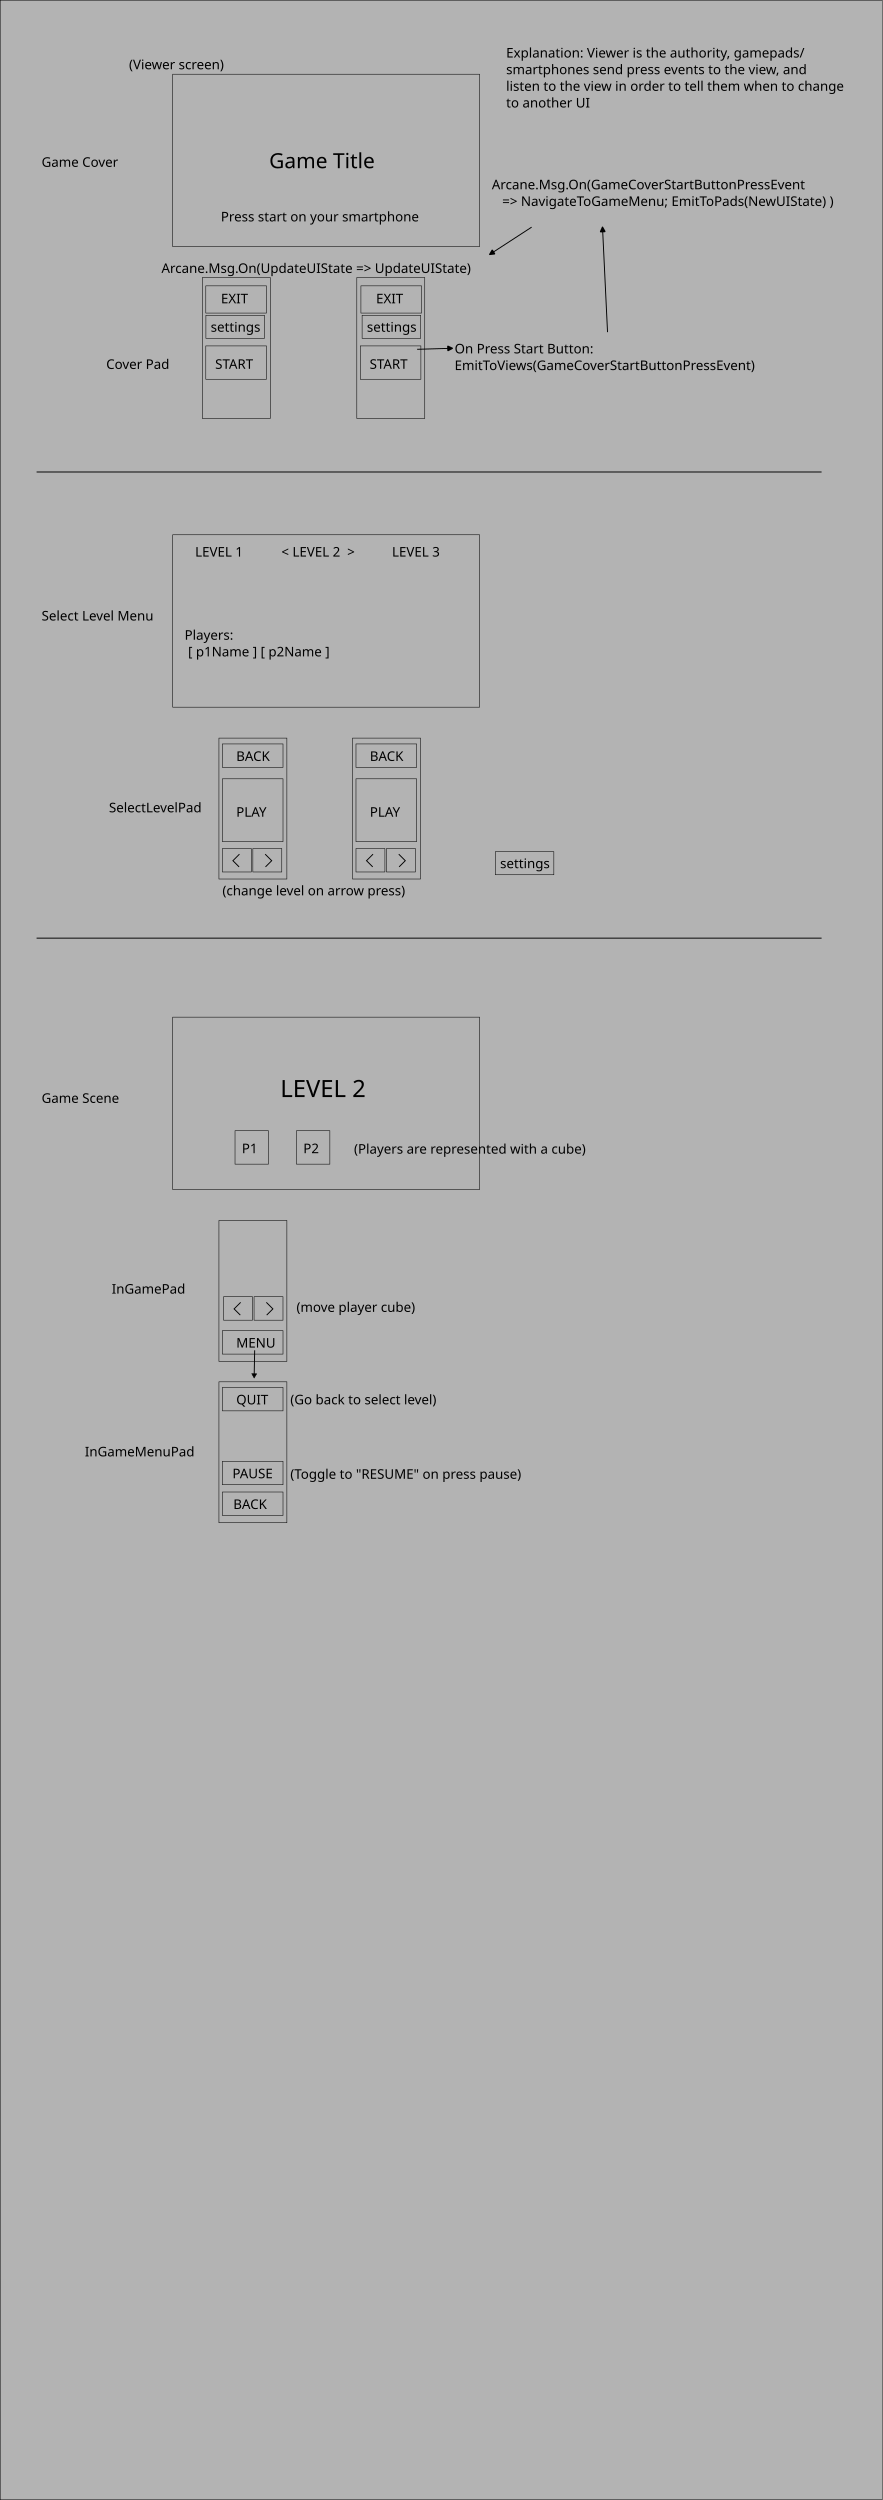
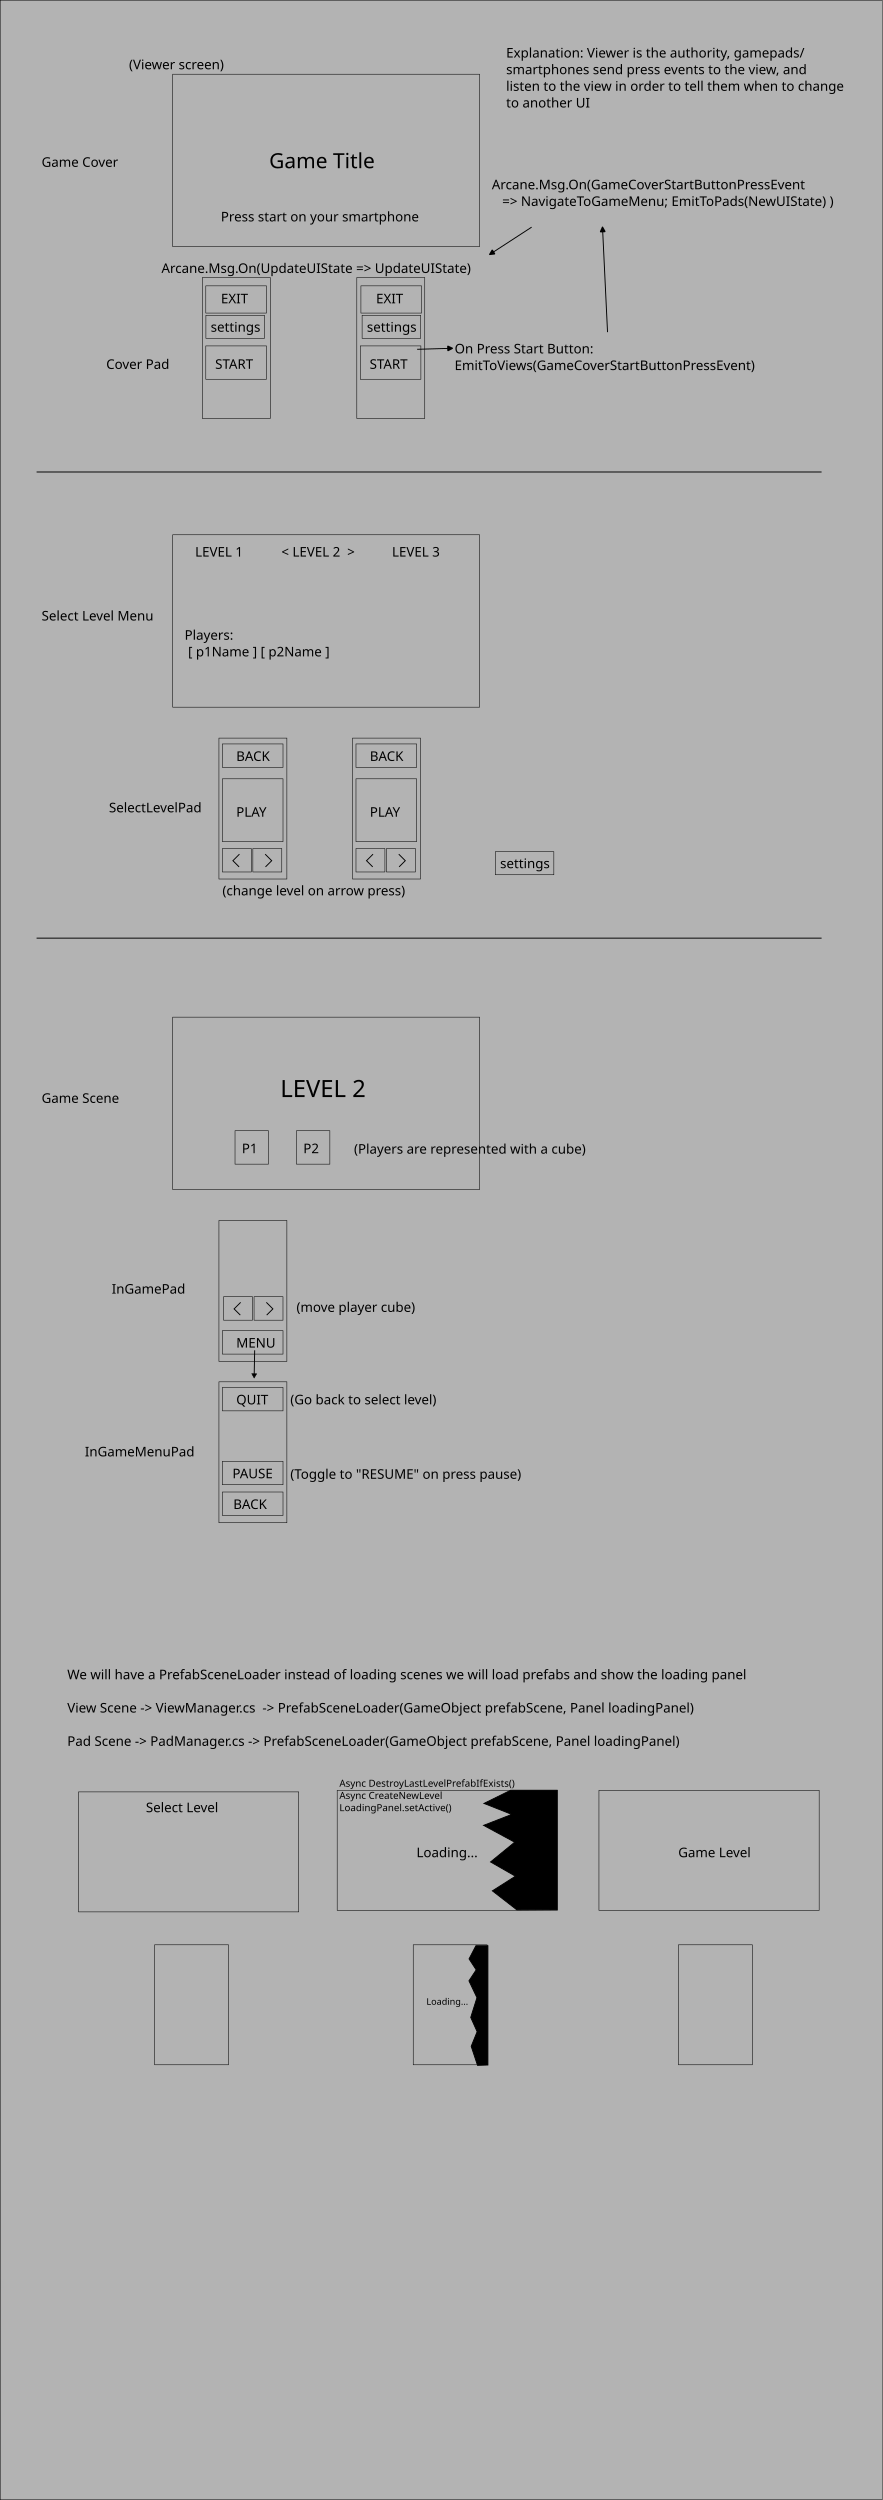
<svg xmlns="http://www.w3.org/2000/svg" width="467.56mm" height="1324.425mm" viewBox="0 0 467.56 1324.426" version="1.1" id="svg1">
  <defs id="defs1">
    <marker style="overflow:visible" id="Triangle" refX="0" refY="0" orient="auto-start-reverse" markerWidth="1" markerHeight="1" viewBox="0 0 1 1" preserveAspectRatio="xMidYMid">
      <path transform="scale(0.5)" style="fill:context-stroke;fill-rule:evenodd;stroke:context-stroke;stroke-width:1pt" d="M 5.77,0 -2.88,5 V -5 Z" id="path135" />
    </marker>
    <marker style="overflow:visible" id="RoundedArrow" refX="0" refY="0" orient="auto-start-reverse" markerWidth="1" markerHeight="1" viewBox="0 0 1 1" preserveAspectRatio="xMidYMid">
      <path transform="scale(0.7)" d="m -0.211,-4.106 6.422,3.211 a 1,1 90 0 1 0,1.789 L -0.211,4.106 A 1.236,1.236 31.717 0 1 -2,3 v -6 a 1.236,1.236 148.283 0 1 1.789,-1.106 z" style="fill:context-stroke;fill-rule:evenodd;stroke:none" id="path8" />
    </marker>
    <rect x="405.169" y="735.23" width="136.573" height="53.157" id="rect6" />
  </defs>
  <g id="layer1" transform="translate(-250.8324,-3.880362)">
    <rect style="font-variation-settings:normal;opacity:1;vector-effect:none;fill:#b3b3b3;fill-opacity:1;fill-rule:evenodd;stroke:#000000;stroke-width:0.276;stroke-linecap:butt;stroke-linejoin:miter;stroke-miterlimit:4;stroke-dasharray:none;stroke-dashoffset:0;stroke-opacity:1;-inkscape-stroke:none;stop-color:#000000;stop-opacity:1" id="rect2" width="467.284" height="1324.149" x="250.97" y="4.018" />
    <rect style="font-variation-settings:normal;opacity:1;vector-effect:none;fill:none;fill-opacity:1;fill-rule:evenodd;stroke:#000000;stroke-width:0.276;stroke-linecap:butt;stroke-linejoin:miter;stroke-miterlimit:4;stroke-dasharray:none;stroke-dashoffset:0;stroke-opacity:1;-inkscape-stroke:none;stop-color:#000000;stop-opacity:1" id="rect3" width="162.565" height="91.328" x="342.323" y="43.192" />
    <text xml:space="preserve" style="font-size:7.056px;line-height:normal;font-family:sans-serif;text-decoration-color:#000000;fill:#000000;stroke-width:0.265;-inkscape-stroke:none;stop-color:#000000" x="272.863" y="92.258" id="text3">
      <tspan id="tspan3" style="stroke-width:0.265" x="272.863" y="92.258">Game Cover</tspan>
    </text>
    <text xml:space="preserve" style="font-size:11.1px;line-height:normal;font-family:sans-serif;text-decoration-color:#000000;fill:#000000;stroke-width:0.265;-inkscape-stroke:none;stop-color:#000000" x="393.407" y="92.994" id="text4">
      <tspan id="tspan4" style="stroke-width:0.265" x="393.407" y="92.994">Game Title</tspan>
    </text>
    <text xml:space="preserve" style="font-size:7.056px;line-height:normal;font-family:sans-serif;text-decoration-color:#000000;fill:#000000;stroke-width:0.265;-inkscape-stroke:none;stop-color:#000000" x="367.824" y="121.171" id="text5">
      <tspan id="tspan5" style="stroke-width:0.265" x="367.824" y="121.171">Press start on your smartphone</tspan>
    </text>
    <rect style="font-variation-settings:normal;opacity:1;vector-effect:none;fill:none;fill-opacity:1;fill-rule:evenodd;stroke:#000000;stroke-width:0.276;stroke-linecap:butt;stroke-linejoin:miter;stroke-miterlimit:4;stroke-dasharray:none;stroke-dashoffset:0;stroke-opacity:1;-inkscape-stroke:none;stop-color:#000000;stop-opacity:1" id="rect5" width="35.997" height="74.653" x="358.033" y="150.906" />
    <text xml:space="preserve" transform="matrix(0.2645833,0,0,0.2645833,250.8324,3.149734)" id="text6" style="font-size:26.667px;line-height:normal;font-family:sans-serif;text-decoration-color:#000000;white-space:pre;shape-inside:url(#rect6);display:inline;fill:#000000;stroke-width:1;-inkscape-stroke:none;stop-color:#000000" />
    <rect style="font-variation-settings:normal;opacity:1;vector-effect:none;fill:none;fill-opacity:1;fill-rule:evenodd;stroke:#000000;stroke-width:0.276;stroke-linecap:butt;stroke-linejoin:miter;stroke-miterlimit:4;stroke-dasharray:none;stroke-dashoffset:0;stroke-opacity:1;-inkscape-stroke:none;stop-color:#000000;stop-opacity:1" id="rect7" width="32.116" height="17.66" x="359.86" y="187.135" />
    <text xml:space="preserve" style="font-size:7.056px;line-height:normal;font-family:sans-serif;text-decoration-color:#000000;fill:#000000;stroke-width:0.265;-inkscape-stroke:none;stop-color:#000000" x="364.81" y="199.279" id="text7">
      <tspan id="tspan7" style="stroke-width:0.265" x="364.81" y="199.279">START</tspan>
    </text>
    <rect style="font-variation-settings:normal;opacity:1;vector-effect:none;fill:none;fill-opacity:1;fill-rule:evenodd;stroke:#000000;stroke-width:0.276;stroke-linecap:butt;stroke-linejoin:miter;stroke-miterlimit:4;stroke-dasharray:none;stroke-dashoffset:0;stroke-opacity:1;-inkscape-stroke:none;stop-color:#000000;stop-opacity:1" id="rect8" width="35.997" height="74.653" x="439.864" y="150.906" />
    <rect style="font-variation-settings:normal;opacity:1;vector-effect:none;fill:none;fill-opacity:1;fill-rule:evenodd;stroke:#000000;stroke-width:0.276;stroke-linecap:butt;stroke-linejoin:miter;stroke-miterlimit:4;stroke-dasharray:none;stroke-dashoffset:0;stroke-opacity:1;-inkscape-stroke:none;stop-color:#000000;stop-opacity:1" id="rect9" width="32.116" height="17.66" x="441.69" y="187.135" />
    <text xml:space="preserve" style="font-size:7.056px;line-height:normal;font-family:sans-serif;text-decoration-color:#000000;fill:#000000;stroke-width:0.265;-inkscape-stroke:none;stop-color:#000000" x="446.641" y="199.279" id="text9">
      <tspan id="tspan9" style="stroke-width:0.265" x="446.641" y="199.279">START</tspan>
    </text>
    <rect style="font-variation-settings:normal;opacity:1;vector-effect:none;fill:none;fill-opacity:1;fill-rule:evenodd;stroke:#000000;stroke-width:0.276;stroke-linecap:butt;stroke-linejoin:miter;stroke-miterlimit:4;stroke-dasharray:none;stroke-dashoffset:0;stroke-opacity:1;-inkscape-stroke:none;stop-color:#000000;stop-opacity:1" id="rect10" width="162.565" height="91.328" x="342.323" y="287.191" />
    <rect style="font-variation-settings:normal;opacity:1;vector-effect:none;fill:none;fill-opacity:1;fill-rule:evenodd;stroke:#000000;stroke-width:0.276;stroke-linecap:butt;stroke-linejoin:miter;stroke-miterlimit:4;stroke-dasharray:none;stroke-dashoffset:0;stroke-opacity:1;-inkscape-stroke:none;stop-color:#000000;stop-opacity:1" id="rect11" width="35.997" height="74.653" x="366.816" y="394.905" />
    <rect style="font-variation-settings:normal;opacity:1;vector-effect:none;fill:none;fill-opacity:1;fill-rule:evenodd;stroke:#000000;stroke-width:0.276;stroke-linecap:butt;stroke-linejoin:miter;stroke-miterlimit:4;stroke-dasharray:none;stroke-dashoffset:0;stroke-opacity:1;-inkscape-stroke:none;stop-color:#000000;stop-opacity:1" id="rect12" width="32.116" height="33.282" x="368.643" y="416.472" />
    <text xml:space="preserve" style="font-size:7.056px;line-height:normal;font-family:sans-serif;text-decoration-color:#000000;fill:#000000;stroke-width:0.265;-inkscape-stroke:none;stop-color:#000000" x="375.968" y="436.564" id="text12">
      <tspan id="tspan12" style="stroke-width:0.265" x="375.968" y="436.564">PLAY</tspan>
    </text>
    <text xml:space="preserve" style="font-size:7.056px;line-height:normal;font-family:sans-serif;text-decoration-color:#000000;fill:#000000;stroke-width:0.265;-inkscape-stroke:none;stop-color:#000000" x="356.591" y="348.554" id="text15">
      <tspan id="tspan15" style="stroke-width:0.265" x="356.591" y="348.554" />
    </text>
    <text xml:space="preserve" style="font-size:7.056px;line-height:normal;font-family:sans-serif;text-decoration-color:#000000;fill:#000000;stroke-width:0.265;-inkscape-stroke:none;stop-color:#000000" x="272.863" y="332.604" id="text16">
      <tspan id="tspan16" style="stroke-width:0.265" x="272.863" y="332.604">Select Level Menu</tspan>
    </text>
    <text xml:space="preserve" style="font-size:7.056px;line-height:normal;font-family:sans-serif;text-decoration-color:#000000;fill:#000000;stroke-width:0.265;-inkscape-stroke:none;stop-color:#000000" x="348.621" y="342.799" id="text17">
      <tspan id="tspan17" style="stroke-width:0.265" x="348.621" y="342.799">Players: </tspan>
      <tspan style="stroke-width:0.265" x="348.621" y="351.619" id="tspan19"> [ p1Name ] [ p2Name ]</tspan>
    </text>
    <rect style="font-variation-settings:normal;opacity:1;vector-effect:none;fill:none;fill-opacity:1;fill-rule:evenodd;stroke:#000000;stroke-width:0.276;stroke-linecap:butt;stroke-linejoin:miter;stroke-miterlimit:4;stroke-dasharray:none;stroke-dashoffset:0;stroke-opacity:1;-inkscape-stroke:none;stop-color:#000000;stop-opacity:1" id="rect20" width="15.326" height="12.422" x="368.643" y="453.405" />
    <text xml:space="preserve" style="font-size:7.056px;line-height:normal;font-family:sans-serif;text-decoration-color:#000000;fill:#000000;stroke-width:0.265;-inkscape-stroke:none;stop-color:#000000" x="398.051" y="298.735" id="text23">
      <tspan style="stroke-width:0.265" x="398.051" y="298.735" id="tspan37"> &lt; LEVEL 2  &gt;</tspan>
    </text>
    <rect style="font-variation-settings:normal;opacity:1;vector-effect:none;fill:none;fill-opacity:1;fill-rule:evenodd;stroke:#000000;stroke-width:0.276;stroke-linecap:butt;stroke-linejoin:miter;stroke-miterlimit:4;stroke-dasharray:none;stroke-dashoffset:0;stroke-opacity:1;-inkscape-stroke:none;stop-color:#000000;stop-opacity:1" id="rect28" width="32.116" height="12.422" x="368.643" y="397.996" />
    <text xml:space="preserve" style="font-size:7.056px;line-height:normal;font-family:sans-serif;text-decoration-color:#000000;fill:#000000;stroke-width:0.265;-inkscape-stroke:none;stop-color:#000000" x="375.968" y="406.987" id="text28">
      <tspan id="tspan28" style="stroke-width:0.265" x="375.968" y="406.987">BACK</tspan>
    </text>
    <rect style="font-variation-settings:normal;opacity:1;vector-effect:none;fill:none;fill-opacity:1;fill-rule:evenodd;stroke:#000000;stroke-width:0.276;stroke-linecap:butt;stroke-linejoin:miter;stroke-miterlimit:4;stroke-dasharray:none;stroke-dashoffset:0;stroke-opacity:1;-inkscape-stroke:none;stop-color:#000000;stop-opacity:1" id="rect29" width="15.326" height="12.422" x="384.788" y="453.405" />
    <text xml:space="preserve" style="font-size:7.056px;line-height:normal;font-family:sans-serif;text-decoration-color:#000000;fill:#000000;stroke-width:0.265;-inkscape-stroke:none;stop-color:#000000" x="368.661" y="478.21" id="text35">
      <tspan style="stroke-width:0.265" x="368.661" y="478.21" id="tspan36">(change level on arrow press)</tspan>
    </text>
    <text xml:space="preserve" style="font-size:7.056px;line-height:normal;font-family:sans-serif;text-decoration-color:#000000;fill:#000000;stroke-width:0.265;-inkscape-stroke:none;stop-color:#000000" x="354.195" y="298.735" id="text38">
      <tspan style="stroke-width:0.265" x="354.195" y="298.735" id="tspan38">LEVEL 1</tspan>
    </text>
    <text xml:space="preserve" style="font-size:7.056px;line-height:normal;font-family:sans-serif;text-decoration-color:#000000;fill:#000000;stroke-width:0.265;-inkscape-stroke:none;stop-color:#000000" x="458.492" y="298.735" id="text39">
      <tspan style="stroke-width:0.265" x="458.492" y="298.735" id="tspan39">LEVEL 3</tspan>
    </text>
    <text xml:space="preserve" style="font-size:7.056px;line-height:normal;font-family:sans-serif;text-decoration-color:#000000;fill:#000000;stroke-width:0.265;-inkscape-stroke:none;stop-color:#000000" x="491.657" y="191.111" id="text40">
      <tspan id="tspan40" style="stroke-width:0.265" x="491.657" y="191.111">On Press Start Button:</tspan>
      <tspan style="stroke-width:0.265" x="491.657" y="199.93" id="tspan75">EmitToViews(GameCoverStartButtonPressEvent)</tspan>
    </text>
    <text xml:space="preserve" style="font-size:7.056px;line-height:normal;font-family:sans-serif;text-decoration-color:#000000;fill:#000000;stroke-width:0.265;-inkscape-stroke:none;stop-color:#000000" x="511.384" y="104.166" id="text41">
      <tspan style="stroke-width:0.265" x="511.384" y="104.166" id="tspan42">Arcane.Msg.On(GameCoverStartButtonPressEvent </tspan>
      <tspan style="stroke-width:0.265" x="511.384" y="112.985" id="tspan43">   =&gt; NavigateToGameMenu; EmitToPads(NewUIState) )</tspan>
    </text>
    <path style="fill:#b3b3b3;stroke:#000000;stroke-width:0.5;stroke-linecap:square" d="m 377.322,462.958 -3.105,-3.105 3.288,-3.288" id="path45" />
    <path style="fill:#b3b3b3;stroke:#000000;stroke-width:0.5;stroke-linecap:square" d="m 391.661,462.958 3.105,-3.105 -3.288,-3.288" id="path46" />
    <rect style="font-variation-settings:normal;vector-effect:none;fill:none;fill-opacity:1;fill-rule:evenodd;stroke:#000000;stroke-width:0.276;stroke-linecap:butt;stroke-linejoin:miter;stroke-miterlimit:4;stroke-dasharray:none;stroke-dashoffset:0;stroke-opacity:1;-inkscape-stroke:none;stop-color:#000000" id="rect20-4" width="15.326" height="12.422" x="369.277" y="690.852" />
    <rect style="font-variation-settings:normal;vector-effect:none;fill:none;fill-opacity:1;fill-rule:evenodd;stroke:#000000;stroke-width:0.276;stroke-linecap:butt;stroke-linejoin:miter;stroke-miterlimit:4;stroke-dasharray:none;stroke-dashoffset:0;stroke-opacity:1;-inkscape-stroke:none;stop-color:#000000" id="rect29-2" width="15.326" height="12.422" x="385.422" y="690.852" />
    <path style="fill:#b3b3b3;stroke:#000000;stroke-width:0.5;stroke-linecap:square" d="m 377.956,700.404 -3.105,-3.105 3.288,-3.288" id="path45-2" />
    <path style="fill:#b3b3b3;stroke:#000000;stroke-width:0.5;stroke-linecap:square" d="m 392.295,700.404 3.105,-3.105 -3.288,-3.288" id="path46-6" />
    <rect style="font-variation-settings:normal;opacity:1;vector-effect:none;fill:none;fill-opacity:1;fill-rule:evenodd;stroke:#000000;stroke-width:0.276;stroke-linecap:butt;stroke-linejoin:miter;stroke-miterlimit:4;stroke-dasharray:none;stroke-dashoffset:0;stroke-opacity:1;-inkscape-stroke:none;stop-color:#000000;stop-opacity:1" id="rect46" width="35.997" height="74.653" x="437.595" y="394.905" />
    <rect style="font-variation-settings:normal;opacity:1;vector-effect:none;fill:none;fill-opacity:1;fill-rule:evenodd;stroke:#000000;stroke-width:0.276;stroke-linecap:butt;stroke-linejoin:miter;stroke-miterlimit:4;stroke-dasharray:none;stroke-dashoffset:0;stroke-opacity:1;-inkscape-stroke:none;stop-color:#000000;stop-opacity:1" id="rect47" width="32.116" height="33.282" x="439.421" y="416.472" />
    <text xml:space="preserve" style="font-size:7.056px;line-height:normal;font-family:sans-serif;text-decoration-color:#000000;fill:#000000;stroke-width:0.265;-inkscape-stroke:none;stop-color:#000000" x="446.746" y="436.564" id="text47">
      <tspan id="tspan47" style="stroke-width:0.265" x="446.746" y="436.564">PLAY</tspan>
    </text>
    <rect style="font-variation-settings:normal;opacity:1;vector-effect:none;fill:none;fill-opacity:1;fill-rule:evenodd;stroke:#000000;stroke-width:0.276;stroke-linecap:butt;stroke-linejoin:miter;stroke-miterlimit:4;stroke-dasharray:none;stroke-dashoffset:0;stroke-opacity:1;-inkscape-stroke:none;stop-color:#000000;stop-opacity:1" id="rect48" width="15.326" height="12.422" x="439.421" y="453.405" />
    <rect style="font-variation-settings:normal;opacity:1;vector-effect:none;fill:none;fill-opacity:1;fill-rule:evenodd;stroke:#000000;stroke-width:0.276;stroke-linecap:butt;stroke-linejoin:miter;stroke-miterlimit:4;stroke-dasharray:none;stroke-dashoffset:0;stroke-opacity:1;-inkscape-stroke:none;stop-color:#000000;stop-opacity:1" id="rect49" width="32.116" height="12.422" x="439.421" y="397.996" />
    <text xml:space="preserve" style="font-size:7.056px;line-height:normal;font-family:sans-serif;text-decoration-color:#000000;fill:#000000;stroke-width:0.265;-inkscape-stroke:none;stop-color:#000000" x="446.746" y="406.987" id="text49">
      <tspan id="tspan49" style="stroke-width:0.265" x="446.746" y="406.987">BACK</tspan>
    </text>
    <rect style="font-variation-settings:normal;opacity:1;vector-effect:none;fill:none;fill-opacity:1;fill-rule:evenodd;stroke:#000000;stroke-width:0.276;stroke-linecap:butt;stroke-linejoin:miter;stroke-miterlimit:4;stroke-dasharray:none;stroke-dashoffset:0;stroke-opacity:1;-inkscape-stroke:none;stop-color:#000000;stop-opacity:1" id="rect50" width="15.326" height="12.422" x="455.566" y="453.405" />
    <path style="fill:#b3b3b3;stroke:#000000;stroke-width:0.5;stroke-linecap:square" d="m 448.101,462.958 -3.105,-3.105 3.288,-3.288" id="path50" />
    <path style="fill:#b3b3b3;stroke:#000000;stroke-width:0.5;stroke-linecap:square" d="m 462.439,462.958 3.105,-3.105 -3.288,-3.288" id="path51" />
    <path style="fill:#b3b3b3;stroke:#000000;stroke-width:0.5;stroke-linecap:square" d="M 270.464,253.93 H 685.836" id="path68" />
    <path style="fill:#b3b3b3;stroke:#000000;stroke-width:0.5;stroke-linecap:square" d="M 270.464,500.88 H 685.836" id="path69" />
    <path style="fill:#b3b3b3;stroke:#000000;stroke-width:0.5;stroke-linecap:square;marker-end:url(#RoundedArrow)" d="m 572.674,179.596 -2.557,-53.336" id="path70" />
    <path style="fill:#b3b3b3;stroke:#000000;stroke-width:0.5;stroke-linecap:square;marker-end:url(#RoundedArrow)" d="m 532.268,124.345 -20.31,13.216" id="path71" />
    <text xml:space="preserve" style="font-size:7.056px;line-height:normal;font-family:sans-serif;text-decoration-color:#000000;fill:#000000;stroke-width:0.265;-inkscape-stroke:none;stop-color:#000000" x="336.373" y="148.475" id="text72">
      <tspan style="stroke-width:0.265" x="336.373" y="148.475" id="tspan72">Arcane.Msg.On(UpdateUIState =&gt; UpdateUIState)</tspan>
    </text>
    <path style="fill:#b3b3b3;stroke:#000000;stroke-width:0.5;stroke-linecap:square;marker-end:url(#RoundedArrow)" d="m 472.08,188.924 16.371,-0.475" id="path73" />
    <text xml:space="preserve" style="font-size:7.056px;line-height:normal;font-family:sans-serif;text-decoration-color:#000000;white-space:pre;inline-size:192.769;display:inline;fill:#000000;stroke-width:0.265;-inkscape-stroke:none;stop-color:#000000" x="518.964" y="34.362" id="text73">
-       <tspan x="518.964" y="34.362" id="tspan10">Explanation: Viewer is the authority, gamepads/</tspan>
-       <tspan x="518.964" y="43.181" id="tspan11">smartphones send press events to the view, and </tspan>
-       <tspan x="518.964" y="52.001" id="tspan22">listen to the view in order to tell them when to change </tspan>
-       <tspan x="518.964" y="60.82" id="tspan23">to another UI</tspan>
+       <tspan x="518.964" y="34.362" id="tspan18">Explanation: Viewer is the authority, gamepads/</tspan>
+       <tspan x="518.964" y="43.181" id="tspan20">smartphones send press events to the view, and </tspan>
+       <tspan x="518.964" y="52.001" id="tspan25">listen to the view in order to tell them when to change </tspan>
+       <tspan x="518.964" y="60.82" id="tspan33">to another UI</tspan>
    </text>
    <text xml:space="preserve" style="font-size:7.056px;line-height:normal;font-family:sans-serif;text-decoration-color:#000000;fill:#000000;stroke-width:0.265;-inkscape-stroke:none;stop-color:#000000" x="319.171" y="40.568" id="text76">
      <tspan id="tspan76" style="stroke-width:0.265" x="319.171" y="40.568">(Viewer screen)</tspan>
    </text>
    <text xml:space="preserve" style="font-size:7.056px;line-height:normal;font-family:sans-serif;text-decoration-color:#000000;fill:#000000;stroke-width:0.265;-inkscape-stroke:none;stop-color:#000000" x="307.091" y="199.323" id="text77">
      <tspan style="stroke-width:0.265" x="307.091" y="199.323" id="tspan97">Cover Pad</tspan>
    </text>
    <rect style="font-variation-settings:normal;opacity:1;vector-effect:none;fill:none;fill-opacity:1;fill-rule:evenodd;stroke:#000000;stroke-width:0.276;stroke-linecap:butt;stroke-linejoin:miter;stroke-miterlimit:4;stroke-dasharray:none;stroke-dashoffset:0;stroke-opacity:1;-inkscape-stroke:none;stop-color:#000000;stop-opacity:1" id="rect77" width="162.565" height="91.328" x="342.323" y="542.733" />
    <rect style="font-variation-settings:normal;opacity:1;vector-effect:none;fill:none;fill-opacity:1;fill-rule:evenodd;stroke:#000000;stroke-width:0.276;stroke-linecap:butt;stroke-linejoin:miter;stroke-miterlimit:4;stroke-dasharray:none;stroke-dashoffset:0;stroke-opacity:1;-inkscape-stroke:none;stop-color:#000000;stop-opacity:1" id="rect78" width="35.997" height="74.653" x="366.816" y="650.448" />
    <text xml:space="preserve" style="font-size:7.056px;line-height:normal;font-family:sans-serif;text-decoration-color:#000000;fill:#000000;stroke-width:0.265;-inkscape-stroke:none;stop-color:#000000" x="272.863" y="588.146" id="text80">
      <tspan id="tspan80" style="stroke-width:0.265" x="272.863" y="588.146">Game Scene</tspan>
    </text>
    <text xml:space="preserve" style="font-size:12.605px;line-height:normal;font-family:sans-serif;text-decoration-color:#000000;fill:#000000;stroke-width:0.265;-inkscape-stroke:none;stop-color:#000000" x="399.333" y="585.065" id="text83">
      <tspan style="stroke-width:0.265" x="399.333" y="585.065" id="tspan83">LEVEL 2</tspan>
    </text>
    <rect style="font-variation-settings:normal;opacity:1;vector-effect:none;fill:none;fill-opacity:1;fill-rule:evenodd;stroke:#000000;stroke-width:0.276;stroke-linecap:butt;stroke-linejoin:miter;stroke-miterlimit:4;stroke-dasharray:none;stroke-dashoffset:0;stroke-opacity:1;-inkscape-stroke:none;stop-color:#000000;stop-opacity:1" id="rect83" width="32.116" height="12.422" x="368.643" y="708.818" />
    <text xml:space="preserve" style="font-size:7.056px;line-height:normal;font-family:sans-serif;text-decoration-color:#000000;fill:#000000;stroke-width:0.265;-inkscape-stroke:none;stop-color:#000000" x="375.968" y="717.809" id="text84">
      <tspan id="tspan84" style="stroke-width:0.265" x="375.968" y="717.809">MENU</tspan>
    </text>
    <text xml:space="preserve" style="font-size:7.056px;line-height:normal;font-family:sans-serif;text-decoration-color:#000000;fill:#000000;stroke-width:0.265;-inkscape-stroke:none;stop-color:#000000" x="308.552" y="434.22" id="text98">
      <tspan id="tspan98" style="stroke-width:0.265" x="308.552" y="434.22">SelectLevelPad</tspan>
    </text>
    <rect style="font-variation-settings:normal;opacity:1;vector-effect:none;fill:none;fill-opacity:1;fill-rule:evenodd;stroke:#000000;stroke-width:0.276;stroke-linecap:butt;stroke-linejoin:miter;stroke-miterlimit:4;stroke-dasharray:none;stroke-dashoffset:0;stroke-opacity:1;-inkscape-stroke:none;stop-color:#000000;stop-opacity:1" id="rect99" width="35.997" height="74.653" x="366.816" y="735.931" />
    <rect style="font-variation-settings:normal;opacity:1;vector-effect:none;fill:none;fill-opacity:1;fill-rule:evenodd;stroke:#000000;stroke-width:0.276;stroke-linecap:butt;stroke-linejoin:miter;stroke-miterlimit:4;stroke-dasharray:none;stroke-dashoffset:0;stroke-opacity:1;-inkscape-stroke:none;stop-color:#000000;stop-opacity:1" id="rect100" width="32.116" height="12.422" x="368.643" y="794.302" />
    <text xml:space="preserve" style="font-size:7.056px;line-height:normal;font-family:sans-serif;text-decoration-color:#000000;fill:#000000;stroke-width:0.265;-inkscape-stroke:none;stop-color:#000000" x="374.418" y="803.292" id="text100">
      <tspan id="tspan100" style="stroke-width:0.265" x="374.418" y="803.292">BACK</tspan>
    </text>
    <text xml:space="preserve" style="font-size:7.056px;line-height:normal;font-family:sans-serif;text-decoration-color:#000000;fill:#000000;stroke-width:0.265;-inkscape-stroke:none;stop-color:#000000" x="310.013" y="689.209" id="text101">
      <tspan id="tspan101" style="stroke-width:0.265" x="310.013" y="689.209">InGamePad</tspan>
    </text>
    <text xml:space="preserve" style="font-size:7.056px;line-height:normal;font-family:sans-serif;text-decoration-color:#000000;fill:#000000;stroke-width:0.265;-inkscape-stroke:none;stop-color:#000000" x="295.766" y="775.423" id="text102">
      <tspan id="tspan102" style="stroke-width:0.265" x="295.766" y="775.423">InGameMenuPad</tspan>
    </text>
    <rect style="font-variation-settings:normal;opacity:1;vector-effect:none;fill:none;fill-opacity:1;fill-rule:evenodd;stroke:#000000;stroke-width:0.276;stroke-linecap:butt;stroke-linejoin:miter;stroke-miterlimit:4;stroke-dasharray:none;stroke-dashoffset:0;stroke-opacity:1;-inkscape-stroke:none;stop-color:#000000;stop-opacity:1" id="rect102" width="32.116" height="12.422" x="368.643" y="778.028" />
    <text xml:space="preserve" style="font-size:7.056px;line-height:normal;font-family:sans-serif;text-decoration-color:#000000;fill:#000000;stroke-width:0.265;-inkscape-stroke:none;stop-color:#000000" x="373.958" y="787.018" id="text103">
      <tspan id="tspan103" style="stroke-width:0.265" x="373.958" y="787.018">PAUSE</tspan>
    </text>
    <rect style="font-variation-settings:normal;opacity:1;vector-effect:none;fill:none;fill-opacity:1;fill-rule:evenodd;stroke:#000000;stroke-width:0.276;stroke-linecap:butt;stroke-linejoin:miter;stroke-miterlimit:4;stroke-dasharray:none;stroke-dashoffset:0;stroke-opacity:1;-inkscape-stroke:none;stop-color:#000000;stop-opacity:1" id="rect103" width="17.695" height="17.695" x="375.341" y="602.915" />
    <text xml:space="preserve" style="font-size:7.056px;line-height:normal;font-family:sans-serif;text-decoration-color:#000000;fill:#000000;stroke-width:0.265;-inkscape-stroke:none;stop-color:#000000" x="378.957" y="614.797" id="text104">
      <tspan id="tspan104" style="stroke-width:0.265" x="378.957" y="614.797">P1</tspan>
    </text>
    <rect style="font-variation-settings:normal;opacity:1;vector-effect:none;fill:none;fill-opacity:1;fill-rule:evenodd;stroke:#000000;stroke-width:0.276;stroke-linecap:butt;stroke-linejoin:miter;stroke-miterlimit:4;stroke-dasharray:none;stroke-dashoffset:0;stroke-opacity:1;-inkscape-stroke:none;stop-color:#000000;stop-opacity:1" id="rect104" width="17.695" height="17.695" x="407.888" y="602.915" />
    <text xml:space="preserve" style="font-size:7.056px;line-height:normal;font-family:sans-serif;text-decoration-color:#000000;fill:#000000;stroke-width:0.265;-inkscape-stroke:none;stop-color:#000000" x="411.505" y="614.797" id="text105">
      <tspan id="tspan105" style="stroke-width:0.265" x="411.505" y="614.797">P2</tspan>
    </text>
    <text xml:space="preserve" style="font-size:7.056px;line-height:normal;font-family:sans-serif;text-decoration-color:#000000;fill:#000000;stroke-width:0.265;-inkscape-stroke:none;stop-color:#000000" x="438.37" y="615.055" id="text106">
      <tspan id="tspan106" style="stroke-width:0.265" x="438.37" y="615.055">(Players are represented with a cube)</tspan>
    </text>
    <text xml:space="preserve" style="font-size:7.056px;line-height:normal;font-family:sans-serif;text-decoration-color:#000000;fill:#000000;stroke-width:0.265;-inkscape-stroke:none;stop-color:#000000" x="407.888" y="698.879" id="text107">
      <tspan id="tspan107" style="stroke-width:0.265" x="407.888" y="698.879">(move player cube)</tspan>
    </text>
    <path style="fill:#b3b3b3;stroke:#000000;stroke-width:0.5;stroke-linecap:square;marker-end:url(#Triangle)" d="m 385.749,719.478 -0.258,12.916" id="path107" />
    <rect style="font-variation-settings:normal;opacity:1;vector-effect:none;fill:none;fill-opacity:1;fill-rule:evenodd;stroke:#000000;stroke-width:0.276;stroke-linecap:butt;stroke-linejoin:miter;stroke-miterlimit:4;stroke-dasharray:none;stroke-dashoffset:0;stroke-opacity:1;-inkscape-stroke:none;stop-color:#000000;stop-opacity:1" id="rect107" width="32.116" height="12.422" x="368.643" y="738.893" />
    <text xml:space="preserve" style="font-size:7.056px;line-height:normal;font-family:sans-serif;text-decoration-color:#000000;fill:#000000;stroke-width:0.265;-inkscape-stroke:none;stop-color:#000000" x="375.968" y="747.883" id="text108">
      <tspan id="tspan108" style="stroke-width:0.265" x="375.968" y="747.883">QUIT</tspan>
    </text>
    <text xml:space="preserve" style="font-size:7.056px;line-height:normal;font-family:sans-serif;text-decoration-color:#000000;fill:#000000;stroke-width:0.265;-inkscape-stroke:none;stop-color:#000000" x="404.629" y="747.842" id="text109">
      <tspan id="tspan109" style="stroke-width:0.265" x="404.629" y="747.842">(Go back to select level)</tspan>
    </text>
    <text xml:space="preserve" style="font-size:7.056px;line-height:normal;font-family:sans-serif;text-decoration-color:#000000;fill:#000000;stroke-width:0.265;-inkscape-stroke:none;stop-color:#000000" x="404.629" y="787.295" id="text110">
      <tspan id="tspan110" style="stroke-width:0.265" x="404.629" y="787.295">(Toggle to "RESUME" on press pause)</tspan>
    </text>
    <rect style="font-variation-settings:normal;opacity:1;vector-effect:none;fill:none;fill-opacity:1;fill-rule:evenodd;stroke:#000000;stroke-width:0.276;stroke-linecap:butt;stroke-linejoin:miter;stroke-miterlimit:4;stroke-dasharray:none;stroke-dashoffset:0;stroke-opacity:1;-inkscape-stroke:none;stop-color:#000000;stop-opacity:1" id="rect1" width="32.116" height="14.418" x="359.86" y="155.318" />
    <text xml:space="preserve" style="font-size:7.056px;line-height:normal;font-family:sans-serif;text-decoration-color:#000000;fill:#000000;stroke-width:0.265;-inkscape-stroke:none;stop-color:#000000" x="367.876" y="164.563" id="text1">
      <tspan id="tspan1" style="stroke-width:0.265" x="367.876" y="164.563">EXIT</tspan>
    </text>
    <rect style="font-variation-settings:normal;opacity:1;vector-effect:none;fill:none;fill-opacity:1;fill-rule:evenodd;stroke:#000000;stroke-width:0.276;stroke-linecap:butt;stroke-linejoin:miter;stroke-miterlimit:4;stroke-dasharray:none;stroke-dashoffset:0;stroke-opacity:1;-inkscape-stroke:none;stop-color:#000000;stop-opacity:1" id="rect4" width="32.116" height="14.418" x="442.036" y="155.318" />
    <text xml:space="preserve" style="font-size:7.056px;line-height:normal;font-family:sans-serif;text-decoration-color:#000000;fill:#000000;stroke-width:0.265;-inkscape-stroke:none;stop-color:#000000" x="450.052" y="164.563" id="text8">
      <tspan id="tspan6" style="stroke-width:0.265" x="450.052" y="164.563">EXIT</tspan>
    </text>
    <rect style="font-variation-settings:normal;opacity:1;vector-effect:none;fill:none;fill-opacity:1;fill-rule:evenodd;stroke:#000000;stroke-width:0.276;stroke-linecap:butt;stroke-linejoin:miter;stroke-miterlimit:4;stroke-dasharray:none;stroke-dashoffset:0;stroke-opacity:1;-inkscape-stroke:none;stop-color:#000000;stop-opacity:1" id="rect13" width="31.007" height="12.209" x="359.914" y="170.908" />
    <text xml:space="preserve" style="font-size:7.056px;line-height:normal;font-family:sans-serif;text-decoration-color:#000000;fill:#000000;stroke-width:0.265;-inkscape-stroke:none;stop-color:#000000" x="362.434" y="179.629" id="text13">
      <tspan id="tspan13" style="stroke-width:0.265" x="362.434" y="179.629">settings</tspan>
    </text>
    <rect style="font-variation-settings:normal;opacity:1;vector-effect:none;fill:none;fill-opacity:1;fill-rule:evenodd;stroke:#000000;stroke-width:0.276;stroke-linecap:butt;stroke-linejoin:miter;stroke-miterlimit:4;stroke-dasharray:none;stroke-dashoffset:0;stroke-opacity:1;-inkscape-stroke:none;stop-color:#000000;stop-opacity:1" id="rect14" width="31.007" height="12.209" x="442.664" y="170.908" />
    <text xml:space="preserve" style="font-size:7.056px;line-height:normal;font-family:sans-serif;text-decoration-color:#000000;fill:#000000;stroke-width:0.265;-inkscape-stroke:none;stop-color:#000000" x="445.183" y="179.629" id="text14">
      <tspan id="tspan14" style="stroke-width:0.265" x="445.183" y="179.629">settings</tspan>
    </text>
    <rect style="font-variation-settings:normal;opacity:1;vector-effect:none;fill:none;fill-opacity:1;fill-rule:evenodd;stroke:#000000;stroke-width:0.276;stroke-linecap:butt;stroke-linejoin:miter;stroke-miterlimit:4;stroke-dasharray:none;stroke-dashoffset:0;stroke-opacity:1;-inkscape-stroke:none;stop-color:#000000;stop-opacity:1" id="rect15" width="31.007" height="12.209" x="513.235" y="455.09" />
    <text xml:space="preserve" style="font-size:7.056px;line-height:normal;font-family:sans-serif;text-decoration-color:#000000;fill:#000000;stroke-width:0.265;-inkscape-stroke:none;stop-color:#000000" x="515.755" y="463.81" id="text21">
      <tspan id="tspan21" style="stroke-width:0.265" x="515.755" y="463.81">settings</tspan>
    </text>
+     <text xml:space="preserve" style="font-size:7.056px;line-height:normal;font-family:sans-serif;text-decoration-color:#000000;white-space:pre;inline-size:409.3;display:inline;fill:#000000;stroke-width:0.265;-inkscape-stroke:none;stop-color:#000000" x="286.461" y="893.494" id="text2">
+       <tspan x="286.461" y="893.494" id="tspan35">We will have a PrefabSceneLoader instead of loading scenes we will load prefabs and show the loading panel
+ </tspan>
+       <tspan x="286.461" y="902.313" id="tspan45">
+ </tspan>
+       <tspan x="286.461" y="911.133" id="tspan46">View Scene -&gt; ViewManager.cs  -&gt; PrefabSceneLoader(GameObject prefabScene, Panel loadingPanel)
+ </tspan>
+       <tspan x="286.461" y="919.952" id="tspan48">
+ </tspan>
+       <tspan x="286.461" y="928.772" id="tspan50">Pad Scene -&gt; PadManager.cs -&gt; PrefabSceneLoader(GameObject prefabScene, Panel loadingPanel) </tspan>
+     </text>
+     <rect style="font-variation-settings:normal;opacity:1;vector-effect:none;fill:none;fill-opacity:1;fill-rule:evenodd;stroke:#000000;stroke-width:0.276;stroke-linecap:butt;stroke-linejoin:miter;stroke-miterlimit:4;stroke-dasharray:none;stroke-dashoffset:0;stroke-opacity:1;-inkscape-stroke:none;stop-color:#000000;stop-opacity:1" id="rect26" width="116.663" height="63.564" x="292.426" y="953.177" />
+     <text xml:space="preserve" style="font-size:7.056px;line-height:normal;font-family:sans-serif;text-decoration-color:#000000;fill:#000000;stroke-width:0.265;-inkscape-stroke:none;stop-color:#000000" x="328.119" y="963.929" id="text29">
+       <tspan id="tspan29" style="stroke-width:0.265" x="328.119" y="963.929">Select Level</tspan>
+     </text>
+     <rect style="font-variation-settings:normal;opacity:1;vector-effect:none;fill:none;fill-opacity:1;fill-rule:evenodd;stroke:#000000;stroke-width:0.276;stroke-linecap:butt;stroke-linejoin:miter;stroke-miterlimit:4;stroke-dasharray:none;stroke-dashoffset:0;stroke-opacity:1;-inkscape-stroke:none;stop-color:#000000;stop-opacity:1" id="rect30" width="116.663" height="63.564" x="429.458" y="952.355" />
+     <text xml:space="preserve" style="font-size:7.056px;line-height:normal;font-family:sans-serif;text-decoration-color:#000000;fill:#000000;stroke-width:0.265;-inkscape-stroke:none;stop-color:#000000" x="471.454" y="987.772" id="text30">
+       <tspan id="tspan30" style="stroke-width:0.265" x="471.454" y="987.772">Loading...</tspan>
+     </text>
+     <text xml:space="preserve" style="font-size:5.173px;line-height:normal;font-family:sans-serif;text-decoration-color:#000000;fill:#000000;stroke-width:0.265;-inkscape-stroke:none;stop-color:#000000" x="430.63" y="950.435" id="text31">
+       <tspan id="tspan31" style="stroke-width:0.265" x="430.63" y="950.435">Async DestroyLastLevelPrefabIfExists()</tspan>
+       <tspan style="stroke-width:0.265" x="430.63" y="956.901" id="tspan41">Async CreateNewLevel</tspan>
+       <tspan style="stroke-width:0.265" x="430.63" y="963.366" id="tspan44">LoadingPanel.setActive()</tspan>
+     </text>
+     <rect style="font-variation-settings:normal;opacity:1;vector-effect:none;fill:none;fill-opacity:1;fill-rule:evenodd;stroke:#000000;stroke-width:0.276;stroke-linecap:butt;stroke-linejoin:miter;stroke-miterlimit:4;stroke-dasharray:none;stroke-dashoffset:0;stroke-opacity:1;-inkscape-stroke:none;stop-color:#000000;stop-opacity:1" id="rect31" width="116.663" height="63.564" x="568.135" y="952.355" />
+     <text xml:space="preserve" style="font-size:7.056px;line-height:normal;font-family:sans-serif;text-decoration-color:#000000;fill:#000000;stroke-width:0.265;-inkscape-stroke:none;stop-color:#000000" x="610.131" y="987.772" id="text32">
+       <tspan id="tspan32" style="stroke-width:0.265" x="610.131" y="987.772">Game Level</tspan>
+     </text>
+     <rect style="font-variation-settings:normal;opacity:1;vector-effect:none;fill:none;fill-opacity:1;fill-rule:evenodd;stroke:#000000;stroke-width:0.276;stroke-linecap:butt;stroke-linejoin:miter;stroke-miterlimit:4;stroke-dasharray:none;stroke-dashoffset:0;stroke-opacity:1;-inkscape-stroke:none;stop-color:#000000;stop-opacity:1" id="rect33" width="39.146" height="63.564" x="332.735" y="1034.182" />
+     <path style="fill:#000000;stroke:#000000;stroke-width:0.5;stroke-linecap:square;fill-opacity:1" d="m 524.662,1015.673 -12.984,-10.077 12.209,-7.752 -13.178,-7.558 12.79,-10.465 -16.472,-8.914 14.922,-5.814 -14.728,-5.814 14.147,-6.977 h 24.612 v 63.176 z" id="path33" />
+     <text xml:space="preserve" style="font-size:4.814px;line-height:normal;font-family:sans-serif;text-decoration-color:#000000;fill:#000000;stroke-width:0.265;-inkscape-stroke:none;stop-color:#000000" x="476.713" y="1065.95" id="text34">
+       <tspan id="tspan34" style="stroke-width:0.265" x="476.713" y="1065.95">Loading...</tspan>
+     </text>
+     <path style="fill:#000000;fill-opacity:1;stroke:#000000;stroke-width:0.5;stroke-linecap:square" d="m 503.809,1098.035 -3.342,-10.077 3.143,-7.752 -3.392,-7.558 3.293,-10.465 -4.24,-8.915 3.841,-5.814 -3.791,-5.814 3.642,-6.976 h 6.336 v 63.176 z" id="path34" />
+     <rect style="font-variation-settings:normal;opacity:1;vector-effect:none;fill:none;fill-opacity:1;fill-rule:evenodd;stroke:#000000;stroke-width:0.276;stroke-linecap:butt;stroke-linejoin:miter;stroke-miterlimit:4;stroke-dasharray:none;stroke-dashoffset:0;stroke-opacity:1;-inkscape-stroke:none;stop-color:#000000;stop-opacity:1" id="rect34" width="39.146" height="63.564" x="469.746" y="1034.182" />
+     <rect style="font-variation-settings:normal;opacity:1;vector-effect:none;fill:none;fill-opacity:1;fill-rule:evenodd;stroke:#000000;stroke-width:0.276;stroke-linecap:butt;stroke-linejoin:miter;stroke-miterlimit:4;stroke-dasharray:none;stroke-dashoffset:0;stroke-opacity:1;-inkscape-stroke:none;stop-color:#000000;stop-opacity:1" id="rect36" width="39.146" height="63.564" x="610.246" y="1034.182" />
  </g>
</svg>
